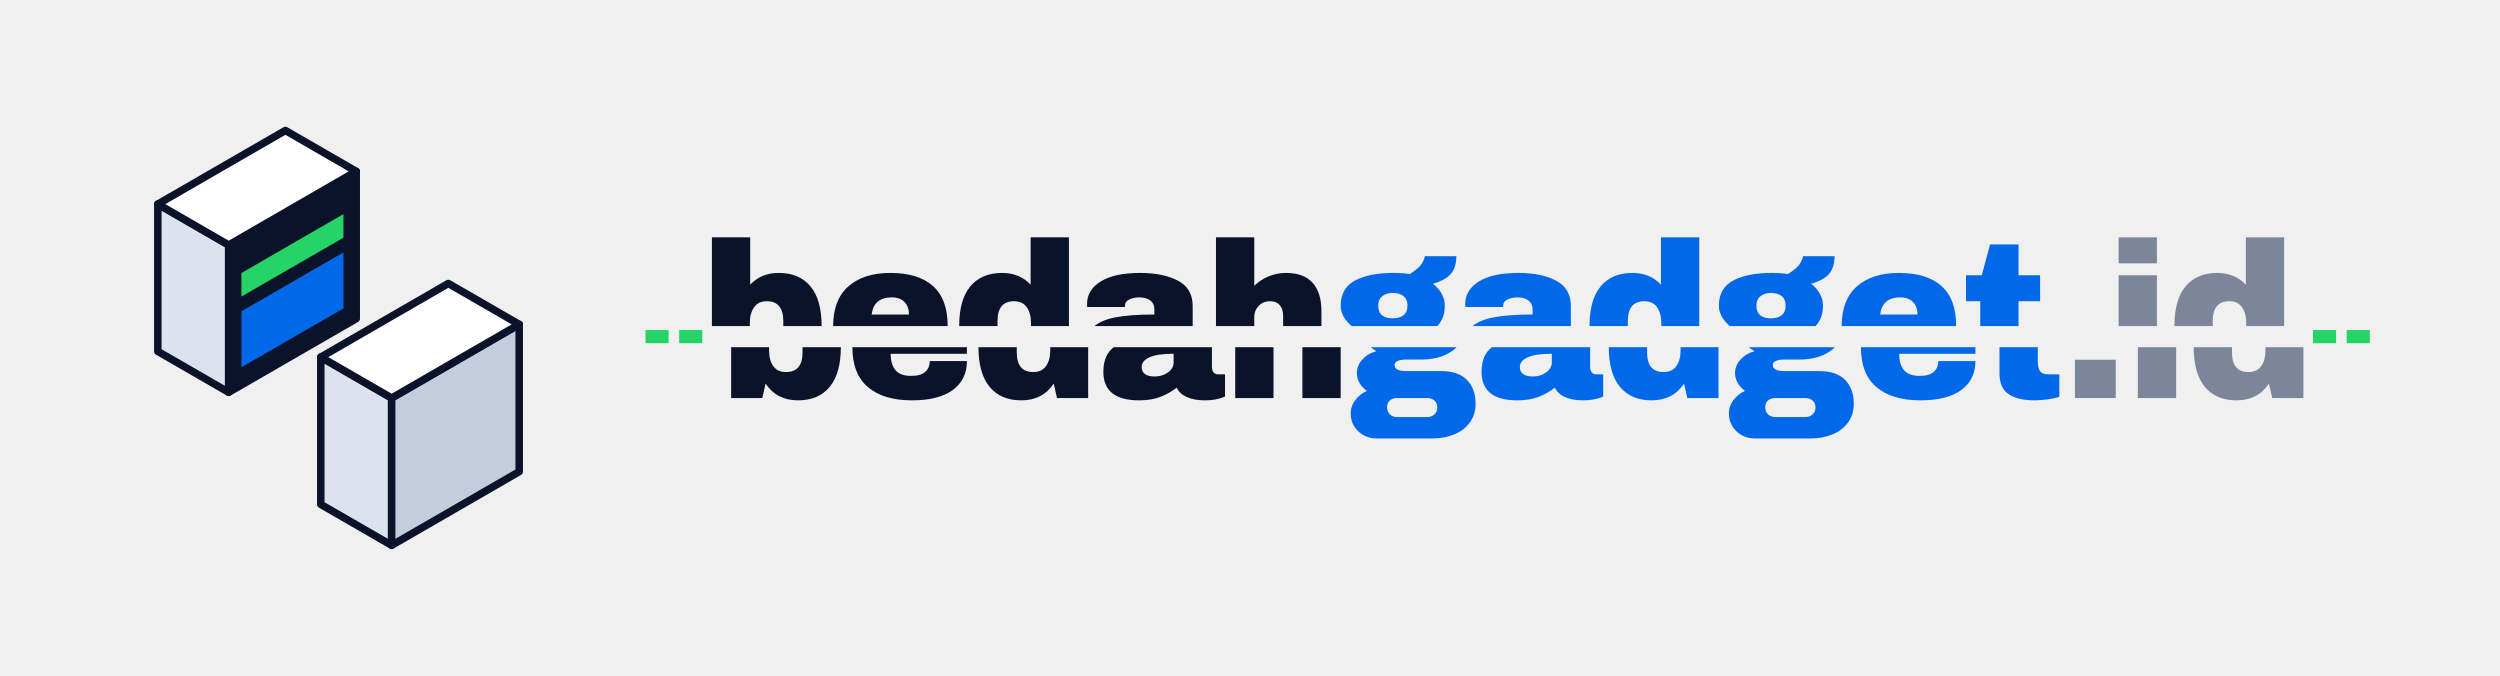
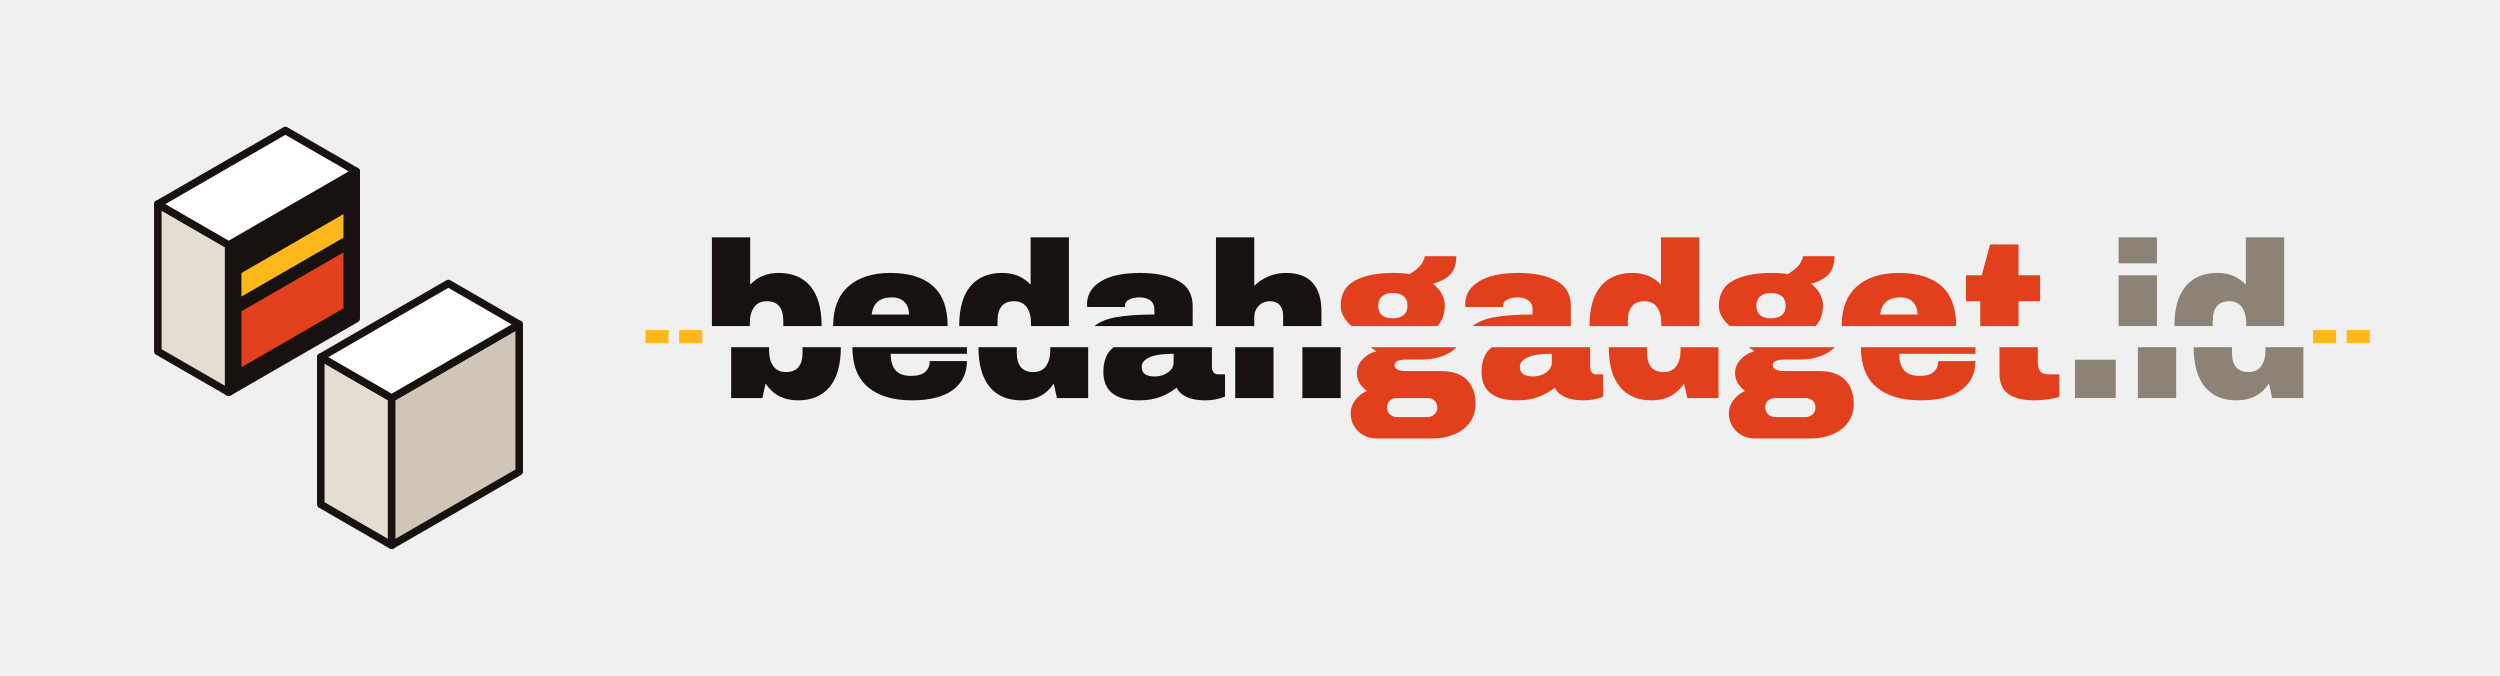
<svg xmlns="http://www.w3.org/2000/svg" viewBox="0 0 2596.6 702.24" width="2597" height="702">
-   <polygon points="163.36,212.1 236.99,254.62 236.99,407.66 163.36,365.15" fill="#DCE3EE" stroke="#0B132B" stroke-width="7.82" stroke-linejoin="round" />
-   <polygon points="369.53,178.09 236.99,254.62 236.99,407.66 369.53,331.14" fill="#0B132B" stroke="#0B132B" stroke-width="7.82" stroke-linejoin="round" />
-   <polygon points="356.27,262.27 250.24,323.49 250.24,381.64 356.27,320.43" fill="#0169E9" />
-   <polygon points="356.27,222.48 250.24,283.7 250.24,308.18 356.27,246.96" fill="#25D366" />
-   <polygon points="295.9,135.58 369.53,178.09 236.99,254.62 163.36,212.1" fill="#FFFFFF" stroke="#0B132B" stroke-width="7.82" stroke-linejoin="round" />
-   <polygon points="332.71,371.1 406.34,413.61 406.34,566.66 332.71,524.15" fill="#DCE3EE" stroke="#0B132B" stroke-width="7.82" stroke-linejoin="round" />
-   <polygon points="538.88,337.09 406.34,413.61 406.34,566.66 538.88,490.14" fill="#C3CEDD" stroke="#0B132B" stroke-width="7.82" stroke-linejoin="round" />
-   <polygon points="465.25,294.58 538.88,337.09 406.34,413.61 332.71,371.1" fill="#FFFFFF" stroke="#0B132B" stroke-width="7.82" stroke-linejoin="round" />
+   <polygon points="163.36,212.1 236.99,254.62 236.99,407.66 163.36,365.15" fill="#E4DDD1" stroke="#17120F" stroke-width="7.82" stroke-linejoin="round" />
+   <polygon points="369.53,178.09 236.99,254.62 236.99,407.66 369.53,331.14" fill="#17120F" stroke="#17120F" stroke-width="7.82" stroke-linejoin="round" />
+   <polygon points="356.27,262.27 250.24,323.49 250.24,381.64 356.27,320.43" fill="#E2401C" />
+   <polygon points="356.27,222.48 250.24,283.7 250.24,308.18 356.27,246.96" fill="#FFB81C" />
+   <polygon points="295.9,135.58 369.53,178.09 236.99,254.62 163.36,212.1" fill="#FFFFFF" stroke="#17120F" stroke-width="7.82" stroke-linejoin="round" />
+   <polygon points="332.71,371.1 406.34,413.61 406.34,566.66 332.71,524.15" fill="#E4DDD1" stroke="#17120F" stroke-width="7.82" stroke-linejoin="round" />
+   <polygon points="538.88,337.09 406.34,413.61 406.34,566.66 538.88,490.14" fill="#CFC6B8" stroke="#17120F" stroke-width="7.82" stroke-linejoin="round" />
+   <polygon points="465.25,294.58 538.88,337.09 406.34,413.61 332.71,371.1" fill="#FFFFFF" stroke="#17120F" stroke-width="7.82" stroke-linejoin="round" />
  <defs>
    <clipPath id="wm0t">
      <rect x="-99999" y="-99999" width="199998" height="100337.82" />
    </clipPath>
    <clipPath id="wm0b">
      <rect x="-99999" y="338.82" width="199998" height="99999" />
    </clipPath>
  </defs>
  <g clip-path="url(#wm0t)">
-     <path d="M808.53 283.62Q829.93 283.62 841.53 297.52Q853.13 311.42 853.13 338.62Q853.13 366.02 841.53 380.02Q829.93 394.02 808.53 394.02Q786.53 394.02 774.93 376.62L771.53 391.62L739.13 391.62L739.13 246.62L778.93 246.62L778.93 295.82Q790.33 283.62 808.53 283.62ZM778.53 335.62L778.53 342.22Q778.53 352.22 782.93 358.42Q787.33 364.62 796.13 364.62Q813.33 364.62 813.33 344.22L813.33 333.62Q813.33 313.02 796.13 313.02Q787.33 313.02 782.93 319.32Q778.53 325.62 778.53 335.62Z" fill="#0B132B" />
-     <path d="M984.13 338.82L984.13 345.62L904.93 345.62Q904.93 357.02 910.03 362.82Q915.13 368.62 926.13 368.62Q936.13 368.62 940.83 364.42Q945.53 360.22 945.53 353.22L984.13 353.22Q984.13 372.42 969.53 383.22Q954.93 394.02 926.93 394.02Q897.53 394.02 881.33 380.32Q865.13 366.62 865.13 338.82Q865.13 311.62 880.93 297.62Q896.73 283.62 924.53 283.62Q953.53 283.62 968.83 297.22Q984.13 310.82 984.13 338.82ZM905.13 326.82L943.93 326.82Q943.93 318.62 939.23 313.82Q934.53 309.02 926.13 309.02Q907.33 309.02 905.13 326.82Z" fill="#0B132B" />
-     <path d="M1077.73 391.62L1074.33 376.62Q1062.73 394.02 1040.73 394.02Q1019.33 394.02 1007.73 380.02Q996.13 366.02 996.13 338.62Q996.13 311.42 1007.73 297.52Q1019.33 283.62 1040.73 283.62Q1058.93 283.62 1070.33 295.82L1070.33 246.62L1110.13 246.62L1110.13 391.62L1077.73 391.62ZM1035.93 333.62L1035.93 344.22Q1035.93 364.62 1053.13 364.62Q1061.93 364.62 1066.33 358.42Q1070.73 352.22 1070.73 342.22L1070.73 335.62Q1070.73 325.62 1066.33 319.32Q1061.93 313.02 1053.13 313.02Q1035.93 313.02 1035.93 333.62Z" fill="#0B132B" />
-     <path d="M1238.73 318.02L1238.73 359.22Q1238.73 362.62 1240.33 364.82Q1241.93 367.02 1245.13 367.02L1252.33 367.02L1252.33 390.02Q1251.73 390.42 1249.23 391.32Q1246.73 392.22 1242.13 393.12Q1237.53 394.02 1231.53 394.02Q1219.93 394.02 1212.43 390.52Q1204.93 387.02 1202.13 380.82Q1194.53 386.82 1185.13 390.42Q1175.73 394.02 1163.13 394.02Q1125.93 394.02 1125.93 364.42Q1125.93 349.02 1134.23 340.92Q1142.53 332.82 1158.13 329.82Q1173.73 326.82 1198.93 326.82L1198.93 321.62Q1198.93 315.42 1194.63 312.22Q1190.33 309.02 1183.53 309.02Q1177.33 309.02 1172.83 311.22Q1168.33 313.42 1168.33 318.22L1168.33 319.02L1129.13 319.02Q1128.93 318.02 1128.93 316.22Q1128.93 301.22 1143.23 292.42Q1157.53 283.62 1184.13 283.62Q1208.33 283.62 1223.53 291.72Q1238.73 299.82 1238.73 318.02ZM1165.73 359.22Q1165.73 369.22 1179.33 369.22Q1187.13 369.22 1193.03 365.02Q1198.93 360.82 1198.93 354.62L1198.93 345.62Q1181.93 345.62 1173.83 349.32Q1165.73 353.02 1165.73 359.22Z" fill="#0B132B" />
-     <path d="M1335.73 283.62Q1354.13 283.62 1363.33 293.82Q1372.53 304.02 1372.53 323.22L1372.53 391.62L1332.73 391.62L1332.73 328.02Q1332.73 321.22 1329.23 317.12Q1325.73 313.02 1319.33 313.02Q1311.93 313.02 1307.33 317.82Q1302.73 322.62 1302.73 329.62L1302.73 391.62L1262.93 391.62L1262.93 246.62L1302.73 246.62L1302.73 297.02Q1309.13 290.62 1317.73 287.12Q1326.33 283.62 1335.73 283.62Z" fill="#0B132B" />
-     <path d="M1488.33 294.82Q1494.13 299.22 1497.43 305.12Q1500.73 311.02 1500.73 317.62Q1500.73 334.42 1488.03 343.02Q1475.33 351.62 1456.33 351.62L1441.13 351.62Q1428.53 351.62 1428.53 357.42Q1428.53 360.22 1431.33 361.92Q1434.13 363.62 1441.13 363.62L1477.13 363.62Q1494.73 363.62 1503.73 372.82Q1512.73 382.02 1512.73 397.42Q1512.73 408.82 1506.73 417.02Q1500.73 425.22 1490.53 429.42Q1480.33 433.62 1468.33 433.62L1409.53 433.62Q1402.33 433.62 1396.23 430.22Q1390.13 426.82 1386.53 420.92Q1382.93 415.02 1382.93 407.82Q1382.93 400.02 1387.73 393.72Q1392.53 387.42 1399.73 384.22Q1394.93 380.82 1392.13 376.02Q1389.33 371.22 1389.33 365.62Q1389.33 357.82 1395.13 351.52Q1400.93 345.22 1409.53 343.02Q1401.73 338.02 1397.13 331.52Q1392.53 325.02 1392.53 317.82Q1392.53 299.42 1407.43 291.52Q1422.33 283.62 1446.93 283.62Q1457.73 283.62 1464.33 284.82Q1474.13 278.62 1477.03 273.52Q1479.93 268.42 1479.93 266.22L1512.73 266.22Q1512.73 278.42 1506.63 285.02Q1500.53 291.62 1488.33 294.82ZM1431.53 317.62Q1431.53 324.22 1435.43 327.52Q1439.33 330.82 1446.53 330.82Q1453.73 330.82 1457.83 327.52Q1461.93 324.22 1461.93 317.62Q1461.93 311.02 1457.83 307.72Q1453.73 304.42 1446.53 304.42Q1439.93 304.42 1435.73 307.82Q1431.53 311.22 1431.53 317.62ZM1420.73 401.22Q1420.73 405.82 1423.73 408.62Q1426.73 411.42 1431.13 411.42L1462.33 411.42Q1466.73 411.42 1469.83 408.72Q1472.93 406.02 1472.93 401.42Q1472.93 396.82 1469.93 394.22Q1466.93 391.62 1462.33 391.62L1431.13 391.62Q1426.53 391.62 1423.63 394.12Q1420.73 396.62 1420.73 401.22Z" fill="#0169E9" />
-     <path d="M1631.73 318.02L1631.73 359.22Q1631.73 362.62 1633.33 364.82Q1634.93 367.02 1638.13 367.02L1645.33 367.02L1645.33 390.02Q1644.73 390.42 1642.23 391.32Q1639.73 392.22 1635.13 393.12Q1630.53 394.02 1624.53 394.02Q1612.93 394.02 1605.43 390.52Q1597.93 387.02 1595.13 380.82Q1587.53 386.82 1578.13 390.42Q1568.73 394.02 1556.13 394.02Q1518.93 394.02 1518.93 364.42Q1518.93 349.02 1527.23 340.92Q1535.53 332.82 1551.13 329.82Q1566.73 326.82 1591.93 326.82L1591.93 321.62Q1591.93 315.42 1587.63 312.22Q1583.33 309.02 1576.53 309.02Q1570.33 309.02 1565.83 311.22Q1561.33 313.42 1561.33 318.22L1561.33 319.02L1522.13 319.02Q1521.93 318.02 1521.93 316.22Q1521.93 301.22 1536.23 292.42Q1550.53 283.62 1577.13 283.62Q1601.33 283.62 1616.53 291.72Q1631.73 299.82 1631.73 318.02ZM1558.73 359.22Q1558.73 369.22 1572.33 369.22Q1580.13 369.22 1586.03 365.02Q1591.93 360.82 1591.93 354.62L1591.93 345.62Q1574.93 345.62 1566.83 349.32Q1558.73 353.02 1558.73 359.22Z" fill="#0169E9" />
-     <path d="M1732.73 391.62L1729.33 376.62Q1717.73 394.02 1695.73 394.02Q1674.33 394.02 1662.73 380.02Q1651.13 366.02 1651.13 338.62Q1651.13 311.42 1662.73 297.52Q1674.33 283.62 1695.73 283.62Q1713.93 283.62 1725.33 295.82L1725.33 246.62L1765.13 246.62L1765.13 391.62L1732.73 391.62ZM1690.93 333.62L1690.93 344.22Q1690.93 364.62 1708.13 364.62Q1716.93 364.62 1721.33 358.42Q1725.73 352.22 1725.73 342.22L1725.73 335.62Q1725.73 325.62 1721.33 319.32Q1716.93 313.02 1708.13 313.02Q1690.93 313.02 1690.93 333.62Z" fill="#0169E9" />
-     <path d="M1881.33 294.82Q1887.13 299.22 1890.43 305.12Q1893.73 311.02 1893.73 317.62Q1893.73 334.42 1881.03 343.02Q1868.33 351.62 1849.33 351.62L1834.13 351.62Q1821.53 351.62 1821.53 357.42Q1821.53 360.22 1824.33 361.92Q1827.13 363.62 1834.13 363.62L1870.13 363.62Q1887.73 363.62 1896.73 372.82Q1905.73 382.02 1905.73 397.42Q1905.73 408.82 1899.73 417.02Q1893.73 425.22 1883.53 429.42Q1873.33 433.62 1861.33 433.62L1802.53 433.62Q1795.33 433.62 1789.23 430.22Q1783.13 426.82 1779.53 420.92Q1775.93 415.02 1775.93 407.82Q1775.93 400.02 1780.73 393.72Q1785.53 387.42 1792.73 384.22Q1787.93 380.82 1785.13 376.02Q1782.33 371.22 1782.33 365.62Q1782.33 357.82 1788.13 351.52Q1793.93 345.22 1802.53 343.02Q1794.73 338.02 1790.13 331.52Q1785.53 325.02 1785.53 317.82Q1785.53 299.42 1800.43 291.52Q1815.33 283.62 1839.93 283.62Q1850.73 283.62 1857.33 284.82Q1867.13 278.62 1870.03 273.52Q1872.93 268.42 1872.93 266.22L1905.73 266.22Q1905.73 278.42 1899.63 285.02Q1893.53 291.62 1881.33 294.82ZM1824.53 317.62Q1824.53 324.22 1828.43 327.52Q1832.33 330.82 1839.53 330.82Q1846.73 330.82 1850.83 327.52Q1854.93 324.22 1854.93 317.62Q1854.93 311.02 1850.83 307.72Q1846.73 304.42 1839.53 304.42Q1832.93 304.42 1828.73 307.82Q1824.53 311.22 1824.53 317.62ZM1813.73 401.22Q1813.73 405.82 1816.73 408.62Q1819.73 411.42 1824.13 411.42L1855.33 411.42Q1859.73 411.42 1862.83 408.72Q1865.93 406.02 1865.93 401.42Q1865.93 396.82 1862.93 394.22Q1859.93 391.62 1855.33 391.62L1824.13 391.62Q1819.53 391.62 1816.63 394.12Q1813.73 396.62 1813.73 401.22Z" fill="#0169E9" />
-     <path d="M2032.13 338.82L2032.13 345.62L1952.93 345.62Q1952.93 357.02 1958.03 362.82Q1963.13 368.62 1974.13 368.62Q1984.13 368.62 1988.83 364.42Q1993.53 360.22 1993.53 353.22L2032.13 353.22Q2032.13 372.42 2017.53 383.22Q2002.93 394.02 1974.93 394.02Q1945.53 394.02 1929.33 380.32Q1913.13 366.62 1913.13 338.82Q1913.13 311.62 1928.93 297.62Q1944.73 283.62 1972.53 283.62Q2001.53 283.62 2016.83 297.22Q2032.13 310.82 2032.13 338.82ZM1953.13 326.82L1991.93 326.82Q1991.93 318.62 1987.23 313.82Q1982.53 309.02 1974.13 309.02Q1955.33 309.02 1953.13 326.82Z" fill="#0169E9" />
-     <path d="M2119.33 286.02L2119.33 313.02L2096.93 313.02L2096.93 353.22Q2096.93 360.42 2099.33 363.72Q2101.73 367.02 2108.13 367.02L2119.33 367.02L2119.33 390.42Q2114.53 392.02 2106.93 393.02Q2099.33 394.02 2093.73 394.02Q2076.13 394.02 2066.63 387.62Q2057.13 381.22 2057.13 365.82L2057.13 313.02L2042.33 313.02L2042.33 286.02L2058.73 286.02L2067.33 254.02L2096.93 254.02L2096.93 286.02L2119.33 286.02Z" fill="#0169E9" />
-     <path d="M2135.53 391.62L2135.53 351.82L2177.93 351.82L2177.93 391.62L2135.53 391.62Z" fill="#7C869B" />
-     <path d="M2200.93 273.62L2200.93 246.62L2240.73 246.62L2240.73 273.62L2200.93 273.62ZM2200.93 391.62L2200.93 286.02L2240.73 286.02L2240.73 391.62L2200.93 391.62Z" fill="#7C869B" />
-     <path d="M2340.53 391.62L2337.13 376.62Q2325.53 394.02 2303.53 394.02Q2282.13 394.02 2270.53 380.02Q2258.93 366.02 2258.93 338.62Q2258.93 311.42 2270.53 297.52Q2282.13 283.62 2303.53 283.62Q2321.73 283.62 2333.13 295.82L2333.13 246.62L2372.93 246.62L2372.93 391.62L2340.53 391.62ZM2298.73 333.62L2298.73 344.22Q2298.73 364.62 2315.93 364.62Q2324.73 364.62 2329.13 358.42Q2333.53 352.22 2333.53 342.22L2333.53 335.62Q2333.53 325.62 2329.13 319.32Q2324.73 313.02 2315.93 313.02Q2298.73 313.02 2298.73 333.62Z" fill="#7C869B" />
+     <path d="M808.53 283.62Q829.93 283.62 841.53 297.52Q853.13 311.42 853.13 338.62Q853.13 366.02 841.53 380.02Q829.93 394.02 808.53 394.02Q786.53 394.02 774.93 376.62L771.53 391.62L739.13 391.62L739.13 246.62L778.93 246.62L778.93 295.82Q790.33 283.62 808.53 283.62ZM778.53 335.62L778.53 342.22Q778.53 352.22 782.93 358.42Q787.33 364.62 796.13 364.62Q813.33 364.62 813.33 344.22L813.33 333.62Q813.33 313.02 796.13 313.02Q787.33 313.02 782.93 319.32Q778.53 325.62 778.53 335.62Z" fill="#17120F" />
+     <path d="M984.13 338.82L984.13 345.62L904.93 345.62Q904.93 357.02 910.03 362.82Q915.13 368.62 926.13 368.62Q936.13 368.62 940.83 364.42Q945.53 360.22 945.53 353.22L984.13 353.22Q984.13 372.42 969.53 383.22Q954.93 394.02 926.93 394.02Q897.53 394.02 881.33 380.32Q865.13 366.62 865.13 338.82Q865.13 311.62 880.93 297.62Q896.73 283.62 924.53 283.62Q953.53 283.62 968.83 297.22Q984.13 310.82 984.13 338.82ZM905.13 326.82L943.93 326.82Q943.93 318.62 939.23 313.82Q934.53 309.02 926.13 309.02Q907.33 309.02 905.13 326.82Z" fill="#17120F" />
+     <path d="M1077.73 391.62L1074.33 376.62Q1062.73 394.02 1040.73 394.02Q1019.33 394.02 1007.73 380.02Q996.13 366.02 996.13 338.62Q996.13 311.42 1007.73 297.52Q1019.33 283.62 1040.73 283.62Q1058.93 283.62 1070.33 295.82L1070.33 246.62L1110.13 246.62L1110.13 391.62L1077.73 391.62ZM1035.93 333.62L1035.93 344.22Q1035.93 364.62 1053.13 364.62Q1061.93 364.62 1066.33 358.42Q1070.73 352.22 1070.73 342.22L1070.73 335.62Q1070.73 325.62 1066.33 319.32Q1061.93 313.02 1053.13 313.02Q1035.93 313.02 1035.93 333.62Z" fill="#17120F" />
+     <path d="M1238.73 318.02L1238.73 359.22Q1238.73 362.62 1240.33 364.82Q1241.93 367.02 1245.13 367.02L1252.33 367.02L1252.33 390.02Q1251.73 390.42 1249.23 391.32Q1246.73 392.22 1242.13 393.12Q1237.53 394.02 1231.53 394.02Q1219.93 394.02 1212.43 390.52Q1204.93 387.02 1202.13 380.82Q1194.53 386.82 1185.13 390.42Q1175.73 394.02 1163.13 394.02Q1125.93 394.02 1125.93 364.42Q1125.93 349.02 1134.23 340.92Q1142.53 332.82 1158.13 329.82Q1173.73 326.82 1198.93 326.82L1198.93 321.62Q1198.93 315.42 1194.63 312.22Q1190.33 309.02 1183.53 309.02Q1177.33 309.02 1172.83 311.22Q1168.33 313.42 1168.33 318.22L1168.33 319.02L1129.13 319.02Q1128.93 318.02 1128.93 316.22Q1128.93 301.22 1143.23 292.42Q1157.53 283.62 1184.13 283.62Q1208.33 283.62 1223.53 291.72Q1238.73 299.82 1238.73 318.02ZM1165.73 359.22Q1165.73 369.22 1179.33 369.22Q1187.13 369.22 1193.03 365.02Q1198.93 360.82 1198.93 354.62L1198.93 345.62Q1181.93 345.62 1173.83 349.32Q1165.73 353.02 1165.73 359.22Z" fill="#17120F" />
+     <path d="M1335.73 283.62Q1354.13 283.62 1363.33 293.82Q1372.53 304.02 1372.53 323.22L1372.53 391.62L1332.73 391.62L1332.73 328.02Q1332.73 321.22 1329.23 317.12Q1325.73 313.02 1319.33 313.02Q1311.93 313.02 1307.33 317.82Q1302.73 322.62 1302.73 329.62L1302.73 391.62L1262.93 391.62L1262.93 246.62L1302.73 246.62L1302.73 297.02Q1309.13 290.62 1317.73 287.12Q1326.33 283.62 1335.73 283.62Z" fill="#17120F" />
+     <path d="M1488.33 294.82Q1494.13 299.22 1497.43 305.12Q1500.73 311.02 1500.73 317.62Q1500.73 334.42 1488.03 343.02Q1475.33 351.62 1456.33 351.62L1441.13 351.62Q1428.53 351.62 1428.53 357.42Q1428.53 360.22 1431.33 361.92Q1434.13 363.62 1441.13 363.62L1477.13 363.62Q1494.73 363.62 1503.73 372.82Q1512.73 382.02 1512.73 397.42Q1512.73 408.82 1506.73 417.02Q1500.73 425.22 1490.53 429.42Q1480.33 433.62 1468.33 433.62L1409.53 433.62Q1402.33 433.62 1396.23 430.22Q1390.13 426.82 1386.53 420.92Q1382.93 415.02 1382.93 407.82Q1382.93 400.02 1387.73 393.72Q1392.53 387.42 1399.73 384.22Q1394.93 380.82 1392.13 376.02Q1389.33 371.22 1389.33 365.62Q1389.33 357.82 1395.13 351.52Q1400.93 345.22 1409.53 343.02Q1401.73 338.02 1397.13 331.52Q1392.53 325.02 1392.53 317.82Q1392.53 299.42 1407.43 291.52Q1422.33 283.62 1446.93 283.62Q1457.73 283.62 1464.33 284.82Q1474.13 278.62 1477.03 273.52Q1479.93 268.42 1479.93 266.22L1512.73 266.22Q1512.73 278.42 1506.63 285.02Q1500.53 291.62 1488.33 294.82ZM1431.53 317.62Q1431.53 324.22 1435.43 327.52Q1439.33 330.82 1446.53 330.82Q1453.73 330.82 1457.83 327.52Q1461.93 324.22 1461.93 317.62Q1461.93 311.02 1457.83 307.72Q1453.73 304.42 1446.53 304.42Q1439.93 304.42 1435.73 307.82Q1431.53 311.22 1431.53 317.62ZM1420.73 401.22Q1420.73 405.82 1423.73 408.62Q1426.73 411.42 1431.13 411.42L1462.33 411.42Q1466.73 411.42 1469.83 408.72Q1472.93 406.02 1472.93 401.42Q1472.93 396.82 1469.93 394.22Q1466.93 391.62 1462.33 391.62L1431.13 391.62Q1426.53 391.62 1423.63 394.12Q1420.73 396.62 1420.73 401.22Z" fill="#E2401C" />
+     <path d="M1631.73 318.02L1631.73 359.22Q1631.73 362.62 1633.33 364.82Q1634.93 367.02 1638.13 367.02L1645.33 367.02L1645.33 390.02Q1644.73 390.42 1642.23 391.32Q1639.73 392.22 1635.13 393.12Q1630.53 394.02 1624.53 394.02Q1612.93 394.02 1605.43 390.52Q1597.93 387.02 1595.13 380.82Q1587.53 386.82 1578.13 390.42Q1568.73 394.02 1556.13 394.02Q1518.93 394.02 1518.93 364.42Q1518.93 349.02 1527.23 340.92Q1535.53 332.82 1551.13 329.82Q1566.73 326.82 1591.93 326.82L1591.93 321.62Q1591.93 315.42 1587.63 312.22Q1583.33 309.02 1576.53 309.02Q1570.33 309.02 1565.83 311.22Q1561.33 313.42 1561.33 318.22L1561.33 319.02L1522.13 319.02Q1521.93 318.02 1521.93 316.22Q1521.93 301.22 1536.23 292.42Q1550.53 283.62 1577.13 283.62Q1601.33 283.62 1616.53 291.72Q1631.73 299.82 1631.73 318.02ZM1558.73 359.22Q1558.73 369.22 1572.33 369.22Q1580.13 369.22 1586.03 365.02Q1591.93 360.82 1591.93 354.62L1591.93 345.62Q1574.93 345.62 1566.83 349.32Q1558.73 353.02 1558.73 359.22Z" fill="#E2401C" />
+     <path d="M1732.73 391.62L1729.33 376.62Q1717.73 394.02 1695.73 394.02Q1674.33 394.02 1662.73 380.02Q1651.13 366.02 1651.13 338.62Q1651.13 311.42 1662.73 297.52Q1674.33 283.62 1695.73 283.62Q1713.93 283.62 1725.33 295.82L1725.33 246.62L1765.13 246.62L1765.13 391.62L1732.73 391.62ZM1690.93 333.62L1690.93 344.22Q1690.93 364.62 1708.13 364.62Q1716.93 364.62 1721.33 358.42Q1725.73 352.22 1725.73 342.22L1725.73 335.62Q1725.73 325.62 1721.33 319.32Q1716.93 313.02 1708.13 313.02Q1690.93 313.02 1690.93 333.62Z" fill="#E2401C" />
+     <path d="M1881.33 294.82Q1887.13 299.22 1890.43 305.12Q1893.73 311.02 1893.73 317.62Q1893.73 334.42 1881.03 343.02Q1868.33 351.62 1849.33 351.62L1834.13 351.62Q1821.53 351.62 1821.53 357.42Q1821.53 360.22 1824.33 361.92Q1827.13 363.62 1834.13 363.62L1870.13 363.62Q1887.73 363.62 1896.73 372.82Q1905.73 382.02 1905.73 397.42Q1905.73 408.82 1899.73 417.02Q1893.73 425.22 1883.53 429.42Q1873.33 433.62 1861.33 433.62L1802.53 433.62Q1795.33 433.62 1789.23 430.22Q1783.13 426.82 1779.53 420.92Q1775.93 415.02 1775.93 407.82Q1775.93 400.02 1780.73 393.72Q1785.53 387.42 1792.73 384.22Q1787.93 380.82 1785.13 376.02Q1782.33 371.22 1782.33 365.62Q1782.33 357.82 1788.13 351.52Q1793.93 345.22 1802.53 343.02Q1794.73 338.02 1790.13 331.52Q1785.53 325.02 1785.53 317.82Q1785.53 299.42 1800.43 291.52Q1815.33 283.62 1839.93 283.62Q1850.73 283.62 1857.33 284.82Q1867.13 278.62 1870.03 273.52Q1872.93 268.42 1872.93 266.22L1905.73 266.22Q1905.73 278.42 1899.63 285.02Q1893.53 291.62 1881.33 294.82ZM1824.53 317.62Q1824.53 324.22 1828.43 327.52Q1832.33 330.82 1839.53 330.82Q1846.73 330.82 1850.83 327.52Q1854.93 324.22 1854.93 317.62Q1854.93 311.02 1850.83 307.72Q1846.73 304.42 1839.53 304.42Q1832.93 304.42 1828.73 307.82Q1824.53 311.22 1824.53 317.62ZM1813.73 401.22Q1813.73 405.82 1816.73 408.62Q1819.73 411.42 1824.13 411.42L1855.33 411.42Q1859.73 411.42 1862.83 408.72Q1865.93 406.02 1865.93 401.42Q1865.93 396.82 1862.93 394.22Q1859.93 391.62 1855.33 391.62L1824.13 391.62Q1819.53 391.62 1816.63 394.12Q1813.73 396.62 1813.73 401.22Z" fill="#E2401C" />
+     <path d="M2032.13 338.82L2032.13 345.62L1952.93 345.62Q1952.93 357.02 1958.03 362.82Q1963.13 368.62 1974.13 368.62Q1984.13 368.62 1988.83 364.42Q1993.53 360.22 1993.53 353.22L2032.13 353.22Q2032.13 372.42 2017.53 383.22Q2002.93 394.02 1974.93 394.02Q1945.53 394.02 1929.33 380.32Q1913.13 366.62 1913.13 338.82Q1913.13 311.62 1928.93 297.62Q1944.73 283.62 1972.53 283.62Q2001.53 283.62 2016.83 297.22Q2032.13 310.82 2032.13 338.82ZM1953.13 326.82L1991.93 326.82Q1991.93 318.62 1987.23 313.82Q1982.53 309.02 1974.13 309.02Q1955.33 309.02 1953.13 326.82Z" fill="#E2401C" />
+     <path d="M2119.33 286.02L2119.33 313.02L2096.93 313.02L2096.93 353.22Q2096.93 360.42 2099.33 363.72Q2101.73 367.02 2108.13 367.02L2119.33 367.02L2119.33 390.42Q2114.53 392.02 2106.93 393.02Q2099.33 394.02 2093.73 394.02Q2076.13 394.02 2066.63 387.62Q2057.13 381.22 2057.13 365.82L2057.13 313.02L2042.33 313.02L2042.33 286.02L2058.73 286.02L2067.33 254.02L2096.93 254.02L2096.93 286.02L2119.33 286.02Z" fill="#E2401C" />
+     <path d="M2135.53 391.62L2135.53 351.82L2177.93 351.82L2177.93 391.62L2135.53 391.62Z" fill="#8C8276" />
+     <path d="M2200.93 273.62L2200.93 246.62L2240.73 246.62L2240.73 273.62L2200.93 273.62ZM2200.93 391.62L2200.93 286.02L2240.73 286.02L2240.73 391.62L2200.93 391.62Z" fill="#8C8276" />
+     <path d="M2340.53 391.62L2337.13 376.62Q2325.53 394.02 2303.53 394.02Q2282.13 394.02 2270.53 380.02Q2258.93 366.02 2258.93 338.62Q2258.93 311.42 2270.53 297.52Q2282.13 283.62 2303.53 283.62Q2321.73 283.62 2333.13 295.82L2333.13 246.62L2372.93 246.62L2372.93 391.62L2340.53 391.62ZM2298.73 333.62L2298.73 344.22Q2298.73 364.62 2315.93 364.62Q2324.73 364.62 2329.13 358.42Q2333.53 352.22 2333.53 342.22L2333.53 335.62Q2333.53 325.62 2329.13 319.32Q2324.73 313.02 2315.93 313.02Q2298.73 313.02 2298.73 333.62Z" fill="#8C8276" />
  </g>
  <g transform="translate(20 22)">
    <g clip-path="url(#wm0b)">
-       <path d="M808.53 283.62Q829.93 283.62 841.53 297.52Q853.13 311.42 853.13 338.62Q853.13 366.02 841.53 380.02Q829.93 394.02 808.53 394.02Q786.53 394.02 774.93 376.62L771.53 391.62L739.13 391.62L739.13 246.62L778.93 246.62L778.93 295.82Q790.33 283.62 808.53 283.62ZM778.53 335.62L778.53 342.22Q778.53 352.22 782.93 358.42Q787.33 364.62 796.13 364.62Q813.33 364.62 813.33 344.22L813.33 333.62Q813.33 313.02 796.13 313.02Q787.33 313.02 782.93 319.32Q778.53 325.62 778.53 335.62Z" fill="#0B132B" />
-       <path d="M984.13 338.82L984.13 345.62L904.93 345.62Q904.93 357.02 910.03 362.82Q915.13 368.62 926.13 368.62Q936.13 368.62 940.83 364.42Q945.53 360.22 945.53 353.22L984.13 353.22Q984.13 372.42 969.53 383.22Q954.93 394.02 926.93 394.02Q897.53 394.02 881.33 380.32Q865.13 366.62 865.13 338.82Q865.13 311.62 880.93 297.62Q896.73 283.62 924.53 283.62Q953.53 283.62 968.83 297.22Q984.13 310.82 984.13 338.82ZM905.13 326.82L943.93 326.82Q943.93 318.62 939.23 313.82Q934.53 309.02 926.13 309.02Q907.33 309.02 905.13 326.82Z" fill="#0B132B" />
-       <path d="M1077.73 391.62L1074.33 376.62Q1062.73 394.02 1040.73 394.02Q1019.33 394.02 1007.73 380.02Q996.13 366.02 996.13 338.62Q996.13 311.42 1007.73 297.52Q1019.33 283.62 1040.73 283.62Q1058.93 283.62 1070.33 295.82L1070.33 246.62L1110.13 246.62L1110.13 391.62L1077.73 391.62ZM1035.93 333.62L1035.93 344.22Q1035.93 364.62 1053.13 364.62Q1061.93 364.62 1066.33 358.42Q1070.73 352.22 1070.73 342.22L1070.73 335.62Q1070.73 325.62 1066.33 319.32Q1061.93 313.02 1053.13 313.02Q1035.93 313.02 1035.93 333.62Z" fill="#0B132B" />
-       <path d="M1238.73 318.02L1238.73 359.22Q1238.73 362.62 1240.33 364.82Q1241.93 367.02 1245.13 367.02L1252.33 367.02L1252.33 390.02Q1251.73 390.42 1249.23 391.32Q1246.73 392.22 1242.13 393.12Q1237.53 394.02 1231.53 394.02Q1219.93 394.02 1212.43 390.52Q1204.93 387.02 1202.13 380.82Q1194.53 386.82 1185.13 390.42Q1175.73 394.02 1163.13 394.02Q1125.93 394.02 1125.93 364.42Q1125.93 349.02 1134.23 340.92Q1142.53 332.82 1158.13 329.82Q1173.73 326.82 1198.93 326.82L1198.93 321.62Q1198.93 315.42 1194.63 312.22Q1190.33 309.02 1183.53 309.02Q1177.33 309.02 1172.83 311.22Q1168.33 313.42 1168.33 318.22L1168.33 319.02L1129.13 319.02Q1128.93 318.02 1128.93 316.22Q1128.93 301.22 1143.23 292.42Q1157.53 283.62 1184.13 283.62Q1208.33 283.62 1223.53 291.72Q1238.73 299.82 1238.73 318.02ZM1165.73 359.22Q1165.73 369.22 1179.33 369.22Q1187.13 369.22 1193.03 365.02Q1198.93 360.82 1198.93 354.62L1198.93 345.62Q1181.93 345.62 1173.83 349.32Q1165.73 353.02 1165.73 359.22Z" fill="#0B132B" />
-       <path d="M1335.73 283.62Q1354.13 283.62 1363.33 293.82Q1372.53 304.02 1372.53 323.22L1372.53 391.62L1332.73 391.62L1332.73 328.02Q1332.73 321.22 1329.23 317.12Q1325.73 313.02 1319.33 313.02Q1311.93 313.02 1307.33 317.82Q1302.73 322.62 1302.73 329.62L1302.73 391.62L1262.93 391.62L1262.93 246.62L1302.73 246.62L1302.73 297.02Q1309.13 290.62 1317.73 287.12Q1326.33 283.62 1335.73 283.62Z" fill="#0B132B" />
-       <path d="M1488.33 294.82Q1494.13 299.22 1497.43 305.12Q1500.73 311.02 1500.73 317.62Q1500.73 334.42 1488.03 343.02Q1475.33 351.62 1456.33 351.62L1441.13 351.62Q1428.53 351.62 1428.53 357.42Q1428.53 360.22 1431.33 361.92Q1434.13 363.62 1441.13 363.62L1477.13 363.62Q1494.73 363.62 1503.73 372.82Q1512.73 382.02 1512.73 397.42Q1512.73 408.82 1506.73 417.02Q1500.73 425.22 1490.53 429.42Q1480.33 433.62 1468.33 433.62L1409.53 433.62Q1402.33 433.62 1396.23 430.22Q1390.13 426.82 1386.53 420.92Q1382.93 415.02 1382.93 407.82Q1382.93 400.02 1387.73 393.72Q1392.53 387.42 1399.73 384.22Q1394.93 380.82 1392.13 376.02Q1389.33 371.22 1389.33 365.62Q1389.33 357.82 1395.13 351.52Q1400.93 345.22 1409.53 343.02Q1401.73 338.02 1397.13 331.52Q1392.53 325.02 1392.53 317.82Q1392.53 299.42 1407.43 291.52Q1422.33 283.62 1446.93 283.62Q1457.73 283.62 1464.33 284.82Q1474.13 278.62 1477.03 273.52Q1479.93 268.42 1479.93 266.22L1512.73 266.22Q1512.73 278.42 1506.63 285.02Q1500.53 291.62 1488.33 294.82ZM1431.53 317.62Q1431.53 324.22 1435.43 327.52Q1439.33 330.82 1446.53 330.82Q1453.73 330.82 1457.83 327.52Q1461.93 324.22 1461.93 317.62Q1461.93 311.02 1457.83 307.72Q1453.73 304.42 1446.53 304.42Q1439.93 304.42 1435.73 307.82Q1431.53 311.22 1431.53 317.62ZM1420.73 401.22Q1420.73 405.82 1423.73 408.62Q1426.73 411.42 1431.13 411.42L1462.33 411.42Q1466.73 411.42 1469.83 408.72Q1472.93 406.02 1472.93 401.42Q1472.93 396.82 1469.93 394.22Q1466.93 391.62 1462.33 391.62L1431.13 391.62Q1426.53 391.62 1423.63 394.12Q1420.73 396.62 1420.73 401.22Z" fill="#0169E9" />
-       <path d="M1631.73 318.02L1631.73 359.22Q1631.73 362.62 1633.33 364.82Q1634.93 367.02 1638.13 367.02L1645.33 367.02L1645.33 390.02Q1644.73 390.42 1642.23 391.32Q1639.73 392.22 1635.13 393.12Q1630.53 394.02 1624.53 394.02Q1612.93 394.02 1605.43 390.52Q1597.93 387.02 1595.13 380.82Q1587.53 386.82 1578.13 390.42Q1568.73 394.02 1556.13 394.02Q1518.93 394.02 1518.93 364.42Q1518.93 349.02 1527.23 340.92Q1535.53 332.82 1551.13 329.82Q1566.73 326.82 1591.93 326.82L1591.93 321.62Q1591.93 315.42 1587.63 312.22Q1583.33 309.02 1576.53 309.02Q1570.33 309.02 1565.83 311.22Q1561.33 313.42 1561.33 318.22L1561.33 319.02L1522.13 319.02Q1521.93 318.02 1521.93 316.22Q1521.93 301.22 1536.23 292.42Q1550.53 283.62 1577.13 283.62Q1601.33 283.62 1616.53 291.72Q1631.73 299.82 1631.73 318.02ZM1558.73 359.22Q1558.73 369.22 1572.33 369.22Q1580.13 369.22 1586.03 365.02Q1591.93 360.82 1591.93 354.62L1591.93 345.62Q1574.93 345.62 1566.83 349.32Q1558.73 353.02 1558.73 359.22Z" fill="#0169E9" />
-       <path d="M1732.73 391.62L1729.33 376.62Q1717.73 394.02 1695.73 394.02Q1674.33 394.02 1662.73 380.02Q1651.13 366.02 1651.13 338.62Q1651.13 311.42 1662.73 297.52Q1674.33 283.62 1695.73 283.62Q1713.93 283.62 1725.33 295.82L1725.33 246.62L1765.13 246.62L1765.13 391.62L1732.73 391.62ZM1690.93 333.62L1690.93 344.22Q1690.93 364.62 1708.13 364.62Q1716.93 364.62 1721.33 358.42Q1725.73 352.22 1725.73 342.22L1725.73 335.62Q1725.73 325.62 1721.33 319.32Q1716.93 313.02 1708.13 313.02Q1690.93 313.02 1690.93 333.62Z" fill="#0169E9" />
-       <path d="M1881.33 294.82Q1887.13 299.22 1890.43 305.12Q1893.73 311.02 1893.73 317.62Q1893.73 334.42 1881.03 343.02Q1868.33 351.62 1849.33 351.62L1834.13 351.62Q1821.53 351.62 1821.53 357.42Q1821.53 360.22 1824.33 361.92Q1827.13 363.62 1834.13 363.62L1870.13 363.62Q1887.73 363.62 1896.73 372.82Q1905.73 382.02 1905.73 397.42Q1905.73 408.82 1899.73 417.02Q1893.73 425.22 1883.53 429.42Q1873.33 433.62 1861.33 433.62L1802.53 433.62Q1795.33 433.62 1789.23 430.22Q1783.13 426.82 1779.53 420.92Q1775.93 415.02 1775.93 407.82Q1775.93 400.02 1780.73 393.72Q1785.53 387.42 1792.73 384.22Q1787.93 380.82 1785.13 376.02Q1782.33 371.22 1782.33 365.62Q1782.33 357.82 1788.13 351.52Q1793.93 345.22 1802.53 343.02Q1794.73 338.02 1790.13 331.52Q1785.53 325.02 1785.53 317.82Q1785.53 299.42 1800.43 291.52Q1815.33 283.62 1839.93 283.62Q1850.73 283.62 1857.33 284.82Q1867.13 278.62 1870.03 273.52Q1872.93 268.42 1872.93 266.22L1905.73 266.22Q1905.73 278.42 1899.63 285.02Q1893.53 291.62 1881.33 294.82ZM1824.53 317.62Q1824.53 324.22 1828.43 327.52Q1832.33 330.82 1839.53 330.82Q1846.73 330.82 1850.83 327.52Q1854.93 324.22 1854.93 317.62Q1854.93 311.02 1850.83 307.72Q1846.73 304.42 1839.53 304.42Q1832.93 304.42 1828.73 307.82Q1824.53 311.22 1824.53 317.62ZM1813.73 401.22Q1813.73 405.82 1816.73 408.62Q1819.73 411.42 1824.13 411.42L1855.33 411.42Q1859.73 411.42 1862.83 408.72Q1865.93 406.02 1865.93 401.42Q1865.93 396.82 1862.93 394.22Q1859.93 391.62 1855.33 391.62L1824.13 391.62Q1819.53 391.62 1816.63 394.12Q1813.73 396.62 1813.73 401.22Z" fill="#0169E9" />
-       <path d="M2032.13 338.82L2032.13 345.62L1952.93 345.62Q1952.93 357.02 1958.03 362.82Q1963.13 368.62 1974.13 368.62Q1984.13 368.62 1988.83 364.42Q1993.53 360.22 1993.53 353.22L2032.13 353.22Q2032.13 372.42 2017.53 383.22Q2002.93 394.02 1974.93 394.02Q1945.53 394.02 1929.33 380.32Q1913.13 366.62 1913.13 338.82Q1913.13 311.62 1928.93 297.62Q1944.73 283.62 1972.53 283.62Q2001.53 283.62 2016.83 297.22Q2032.13 310.82 2032.13 338.82ZM1953.13 326.82L1991.93 326.82Q1991.93 318.62 1987.23 313.82Q1982.53 309.02 1974.13 309.02Q1955.33 309.02 1953.13 326.82Z" fill="#0169E9" />
-       <path d="M2119.33 286.02L2119.33 313.02L2096.93 313.02L2096.93 353.22Q2096.93 360.42 2099.33 363.72Q2101.73 367.02 2108.13 367.02L2119.33 367.02L2119.33 390.42Q2114.53 392.02 2106.93 393.02Q2099.33 394.02 2093.73 394.02Q2076.13 394.02 2066.63 387.62Q2057.13 381.22 2057.13 365.82L2057.13 313.02L2042.33 313.02L2042.33 286.02L2058.73 286.02L2067.33 254.02L2096.93 254.02L2096.93 286.02L2119.33 286.02Z" fill="#0169E9" />
-       <path d="M2135.53 391.62L2135.53 351.82L2177.93 351.82L2177.93 391.62L2135.53 391.62Z" fill="#7C869B" />
-       <path d="M2200.93 273.62L2200.93 246.62L2240.73 246.62L2240.73 273.62L2200.93 273.62ZM2200.93 391.62L2200.93 286.02L2240.73 286.02L2240.73 391.62L2200.93 391.62Z" fill="#7C869B" />
-       <path d="M2340.53 391.62L2337.13 376.62Q2325.53 394.02 2303.53 394.02Q2282.13 394.02 2270.53 380.02Q2258.93 366.02 2258.93 338.62Q2258.93 311.42 2270.53 297.52Q2282.13 283.62 2303.53 283.62Q2321.73 283.62 2333.13 295.82L2333.13 246.62L2372.93 246.62L2372.93 391.62L2340.53 391.62ZM2298.73 333.62L2298.73 344.22Q2298.73 364.62 2315.93 364.62Q2324.73 364.62 2329.13 358.42Q2333.53 352.22 2333.53 342.22L2333.53 335.62Q2333.53 325.62 2329.13 319.32Q2324.73 313.02 2315.93 313.02Q2298.73 313.02 2298.73 333.62Z" fill="#7C869B" />
+       <path d="M808.53 283.62Q829.93 283.62 841.53 297.52Q853.13 311.42 853.13 338.62Q853.13 366.02 841.53 380.02Q829.93 394.02 808.53 394.02Q786.53 394.02 774.93 376.62L771.53 391.62L739.13 391.62L739.13 246.62L778.93 246.62L778.93 295.82Q790.33 283.62 808.53 283.62ZM778.53 335.62L778.53 342.22Q778.53 352.22 782.93 358.42Q787.33 364.62 796.13 364.62Q813.33 364.62 813.33 344.22L813.33 333.62Q813.33 313.02 796.13 313.02Q787.33 313.02 782.93 319.32Q778.53 325.62 778.53 335.62Z" fill="#17120F" />
+       <path d="M984.13 338.82L984.13 345.62L904.93 345.62Q904.93 357.02 910.03 362.82Q915.13 368.62 926.13 368.62Q936.13 368.62 940.83 364.42Q945.53 360.22 945.53 353.22L984.13 353.22Q984.13 372.42 969.53 383.22Q954.93 394.02 926.93 394.02Q897.53 394.02 881.33 380.32Q865.13 366.62 865.13 338.82Q865.13 311.62 880.93 297.62Q896.73 283.62 924.53 283.62Q953.53 283.62 968.83 297.22Q984.13 310.82 984.13 338.82ZM905.13 326.82L943.93 326.82Q943.93 318.62 939.23 313.82Q934.53 309.02 926.13 309.02Q907.33 309.02 905.13 326.82Z" fill="#17120F" />
+       <path d="M1077.73 391.62L1074.33 376.62Q1062.73 394.02 1040.73 394.02Q1019.33 394.02 1007.73 380.02Q996.13 366.02 996.13 338.62Q996.13 311.42 1007.73 297.52Q1019.33 283.62 1040.73 283.62Q1058.93 283.62 1070.33 295.82L1070.33 246.62L1110.13 246.62L1110.13 391.62L1077.73 391.62ZM1035.93 333.62L1035.93 344.22Q1035.93 364.62 1053.13 364.62Q1061.93 364.62 1066.33 358.42Q1070.73 352.22 1070.73 342.22L1070.73 335.62Q1070.73 325.62 1066.33 319.32Q1061.93 313.02 1053.13 313.02Q1035.93 313.02 1035.93 333.62Z" fill="#17120F" />
+       <path d="M1238.73 318.02L1238.73 359.22Q1238.73 362.62 1240.33 364.82Q1241.93 367.02 1245.13 367.02L1252.33 367.02L1252.33 390.02Q1251.73 390.42 1249.23 391.32Q1246.73 392.22 1242.13 393.12Q1237.53 394.02 1231.53 394.02Q1219.93 394.02 1212.43 390.52Q1204.93 387.02 1202.13 380.82Q1194.53 386.82 1185.13 390.42Q1175.73 394.02 1163.13 394.02Q1125.93 394.02 1125.93 364.42Q1125.93 349.02 1134.23 340.92Q1142.53 332.82 1158.13 329.82Q1173.73 326.82 1198.93 326.82L1198.93 321.62Q1198.93 315.42 1194.63 312.22Q1190.33 309.02 1183.53 309.02Q1177.33 309.02 1172.83 311.22Q1168.33 313.42 1168.33 318.22L1168.33 319.02L1129.13 319.02Q1128.93 318.02 1128.93 316.22Q1128.93 301.22 1143.23 292.42Q1157.53 283.62 1184.13 283.62Q1208.33 283.62 1223.53 291.72Q1238.73 299.82 1238.73 318.02ZM1165.73 359.22Q1165.73 369.22 1179.33 369.22Q1187.13 369.22 1193.03 365.02Q1198.93 360.82 1198.93 354.62L1198.93 345.62Q1181.93 345.62 1173.83 349.32Q1165.73 353.02 1165.73 359.22Z" fill="#17120F" />
+       <path d="M1335.73 283.62Q1354.13 283.62 1363.33 293.82Q1372.53 304.02 1372.53 323.22L1372.53 391.62L1332.73 391.62L1332.73 328.02Q1332.73 321.22 1329.23 317.12Q1325.73 313.02 1319.33 313.02Q1311.93 313.02 1307.33 317.82Q1302.73 322.62 1302.73 329.62L1302.73 391.62L1262.93 391.62L1262.93 246.62L1302.73 246.62L1302.73 297.02Q1309.13 290.62 1317.73 287.12Q1326.33 283.62 1335.73 283.62Z" fill="#17120F" />
+       <path d="M1488.33 294.82Q1494.13 299.22 1497.43 305.12Q1500.73 311.02 1500.73 317.62Q1500.73 334.42 1488.03 343.02Q1475.33 351.62 1456.33 351.62L1441.13 351.62Q1428.53 351.62 1428.53 357.42Q1428.53 360.22 1431.33 361.92Q1434.13 363.62 1441.13 363.62L1477.13 363.62Q1494.73 363.62 1503.73 372.82Q1512.73 382.02 1512.73 397.42Q1512.73 408.82 1506.73 417.02Q1500.73 425.22 1490.53 429.42Q1480.33 433.62 1468.33 433.62L1409.53 433.62Q1402.33 433.62 1396.23 430.22Q1390.13 426.82 1386.53 420.92Q1382.93 415.02 1382.93 407.82Q1382.93 400.02 1387.73 393.72Q1392.53 387.42 1399.73 384.22Q1394.93 380.82 1392.13 376.02Q1389.33 371.22 1389.33 365.62Q1389.33 357.82 1395.13 351.52Q1400.93 345.22 1409.53 343.02Q1401.73 338.02 1397.13 331.52Q1392.53 325.02 1392.53 317.82Q1392.53 299.42 1407.43 291.52Q1422.33 283.62 1446.93 283.62Q1457.73 283.62 1464.33 284.82Q1474.13 278.62 1477.03 273.52Q1479.93 268.42 1479.93 266.22L1512.73 266.22Q1512.73 278.42 1506.63 285.02Q1500.53 291.62 1488.33 294.82ZM1431.53 317.62Q1431.53 324.22 1435.43 327.52Q1439.33 330.82 1446.53 330.82Q1453.73 330.82 1457.83 327.52Q1461.93 324.22 1461.93 317.62Q1461.93 311.02 1457.83 307.72Q1453.73 304.42 1446.53 304.42Q1439.93 304.42 1435.73 307.82Q1431.53 311.22 1431.53 317.62ZM1420.73 401.22Q1420.73 405.82 1423.73 408.62Q1426.73 411.42 1431.13 411.42L1462.33 411.42Q1466.73 411.42 1469.83 408.72Q1472.93 406.02 1472.93 401.42Q1472.93 396.82 1469.93 394.22Q1466.93 391.62 1462.33 391.62L1431.13 391.62Q1426.53 391.62 1423.63 394.12Q1420.73 396.62 1420.73 401.22Z" fill="#E2401C" />
+       <path d="M1631.73 318.02L1631.73 359.22Q1631.73 362.62 1633.33 364.82Q1634.93 367.02 1638.13 367.02L1645.33 367.02L1645.33 390.02Q1644.73 390.42 1642.23 391.32Q1639.73 392.22 1635.13 393.12Q1630.53 394.02 1624.53 394.02Q1612.93 394.02 1605.43 390.52Q1597.93 387.02 1595.13 380.82Q1587.53 386.82 1578.13 390.42Q1568.73 394.02 1556.13 394.02Q1518.93 394.02 1518.93 364.42Q1518.93 349.02 1527.23 340.92Q1535.53 332.82 1551.13 329.82Q1566.73 326.82 1591.93 326.82L1591.93 321.62Q1591.93 315.42 1587.63 312.22Q1583.33 309.02 1576.53 309.02Q1570.33 309.02 1565.83 311.22Q1561.33 313.42 1561.33 318.22L1561.33 319.02L1522.13 319.02Q1521.93 318.02 1521.93 316.22Q1521.93 301.22 1536.23 292.42Q1550.53 283.62 1577.13 283.62Q1601.33 283.62 1616.53 291.72Q1631.73 299.82 1631.73 318.02ZM1558.73 359.22Q1558.73 369.22 1572.33 369.22Q1580.13 369.22 1586.03 365.02Q1591.93 360.82 1591.93 354.62L1591.93 345.62Q1574.93 345.62 1566.83 349.32Q1558.73 353.02 1558.73 359.22Z" fill="#E2401C" />
+       <path d="M1732.73 391.62L1729.33 376.62Q1717.73 394.02 1695.73 394.02Q1674.33 394.02 1662.73 380.02Q1651.13 366.02 1651.13 338.62Q1651.13 311.42 1662.73 297.52Q1674.33 283.62 1695.73 283.62Q1713.93 283.62 1725.33 295.82L1725.33 246.62L1765.13 246.62L1765.13 391.62L1732.73 391.62ZM1690.93 333.62L1690.93 344.22Q1690.93 364.62 1708.13 364.62Q1716.93 364.62 1721.33 358.42Q1725.73 352.22 1725.73 342.22L1725.73 335.62Q1725.73 325.62 1721.33 319.32Q1716.93 313.02 1708.13 313.02Q1690.93 313.02 1690.93 333.62Z" fill="#E2401C" />
+       <path d="M1881.33 294.82Q1887.13 299.22 1890.43 305.12Q1893.73 311.02 1893.73 317.62Q1893.73 334.42 1881.03 343.02Q1868.33 351.62 1849.33 351.62L1834.13 351.62Q1821.53 351.62 1821.53 357.42Q1821.53 360.22 1824.33 361.92Q1827.13 363.62 1834.13 363.62L1870.13 363.62Q1887.73 363.62 1896.73 372.82Q1905.73 382.02 1905.73 397.42Q1905.73 408.82 1899.73 417.02Q1893.73 425.22 1883.53 429.42Q1873.33 433.62 1861.33 433.62L1802.53 433.62Q1795.33 433.62 1789.23 430.22Q1783.13 426.82 1779.53 420.92Q1775.93 415.02 1775.93 407.82Q1775.93 400.02 1780.73 393.72Q1785.53 387.42 1792.73 384.22Q1787.93 380.82 1785.13 376.02Q1782.33 371.22 1782.33 365.62Q1782.33 357.82 1788.13 351.52Q1793.93 345.22 1802.53 343.02Q1794.73 338.02 1790.13 331.52Q1785.53 325.02 1785.53 317.82Q1785.53 299.42 1800.43 291.52Q1815.33 283.62 1839.93 283.62Q1850.73 283.62 1857.33 284.82Q1867.13 278.62 1870.03 273.52Q1872.93 268.42 1872.93 266.22L1905.73 266.22Q1905.73 278.42 1899.63 285.02Q1893.53 291.62 1881.33 294.82ZM1824.53 317.62Q1824.53 324.22 1828.43 327.52Q1832.33 330.82 1839.53 330.82Q1846.73 330.82 1850.83 327.52Q1854.93 324.22 1854.93 317.62Q1854.93 311.02 1850.83 307.72Q1846.73 304.42 1839.53 304.42Q1832.93 304.42 1828.73 307.82Q1824.53 311.22 1824.53 317.62ZM1813.73 401.22Q1813.73 405.82 1816.73 408.62Q1819.73 411.42 1824.13 411.42L1855.33 411.42Q1859.73 411.42 1862.83 408.72Q1865.93 406.02 1865.93 401.42Q1865.93 396.82 1862.93 394.22Q1859.93 391.62 1855.33 391.62L1824.13 391.62Q1819.53 391.62 1816.63 394.12Q1813.73 396.62 1813.73 401.22Z" fill="#E2401C" />
+       <path d="M2032.13 338.82L2032.13 345.62L1952.93 345.62Q1952.93 357.02 1958.03 362.82Q1963.13 368.62 1974.13 368.62Q1984.13 368.62 1988.83 364.42Q1993.53 360.22 1993.53 353.22L2032.13 353.22Q2032.13 372.42 2017.53 383.22Q2002.93 394.02 1974.93 394.02Q1945.53 394.02 1929.33 380.32Q1913.13 366.62 1913.13 338.82Q1913.13 311.62 1928.93 297.62Q1944.73 283.62 1972.53 283.62Q2001.53 283.62 2016.83 297.22Q2032.13 310.82 2032.13 338.82ZM1953.13 326.82L1991.93 326.82Q1991.93 318.62 1987.23 313.82Q1982.53 309.02 1974.13 309.02Q1955.33 309.02 1953.13 326.82Z" fill="#E2401C" />
+       <path d="M2119.33 286.02L2119.33 313.02L2096.93 313.02L2096.93 353.22Q2096.93 360.42 2099.33 363.72Q2101.73 367.02 2108.13 367.02L2119.33 367.02L2119.33 390.42Q2114.53 392.02 2106.93 393.02Q2099.33 394.02 2093.73 394.02Q2076.13 394.02 2066.63 387.62Q2057.13 381.22 2057.13 365.82L2057.13 313.02L2042.33 313.02L2042.33 286.02L2058.73 286.02L2067.33 254.02L2096.93 254.02L2096.93 286.02L2119.33 286.02Z" fill="#E2401C" />
+       <path d="M2135.53 391.62L2135.53 351.82L2177.93 351.82L2177.93 391.62L2135.53 391.62Z" fill="#8C8276" />
+       <path d="M2200.93 273.62L2200.93 246.62L2240.73 246.62L2240.73 273.62L2200.93 273.62ZM2200.93 391.62L2200.93 286.02L2240.73 286.02L2240.73 391.62L2200.93 391.62Z" fill="#8C8276" />
+       <path d="M2340.53 391.62L2337.13 376.62Q2325.53 394.02 2303.53 394.02Q2282.13 394.02 2270.53 380.02Q2258.93 366.02 2258.93 338.62Q2258.93 311.42 2270.53 297.52Q2282.13 283.62 2303.53 283.62Q2321.73 283.62 2333.13 295.82L2333.13 246.62L2372.93 246.62L2372.93 391.62L2340.53 391.62ZM2298.73 333.62L2298.73 344.22Q2298.73 364.62 2315.93 364.62Q2324.73 364.62 2329.13 358.42Q2333.53 352.22 2333.53 342.22L2333.53 335.62Q2333.53 325.62 2329.13 319.32Q2324.73 313.02 2315.93 313.02Q2298.73 313.02 2298.73 333.62Z" fill="#8C8276" />
    </g>
  </g>
-   <line x1="670.13" y1="349.82" x2="694.13" y2="349.82" stroke="#25D366" stroke-width="13.64" />
-   <line x1="705.13" y1="349.82" x2="729.13" y2="349.82" stroke="#25D366" stroke-width="13.64" />
-   <line x1="2402.93" y1="349.82" x2="2426.93" y2="349.82" stroke="#25D366" stroke-width="13.64" />
-   <line x1="2437.93" y1="349.82" x2="2461.93" y2="349.82" stroke="#25D366" stroke-width="13.64" />
+   <line x1="670.13" y1="349.82" x2="694.13" y2="349.82" stroke="#FFB81C" stroke-width="13.64" />
+   <line x1="705.13" y1="349.82" x2="729.13" y2="349.82" stroke="#FFB81C" stroke-width="13.64" />
+   <line x1="2402.93" y1="349.82" x2="2426.93" y2="349.82" stroke="#FFB81C" stroke-width="13.64" />
+   <line x1="2437.93" y1="349.82" x2="2461.93" y2="349.82" stroke="#FFB81C" stroke-width="13.64" />
</svg>
